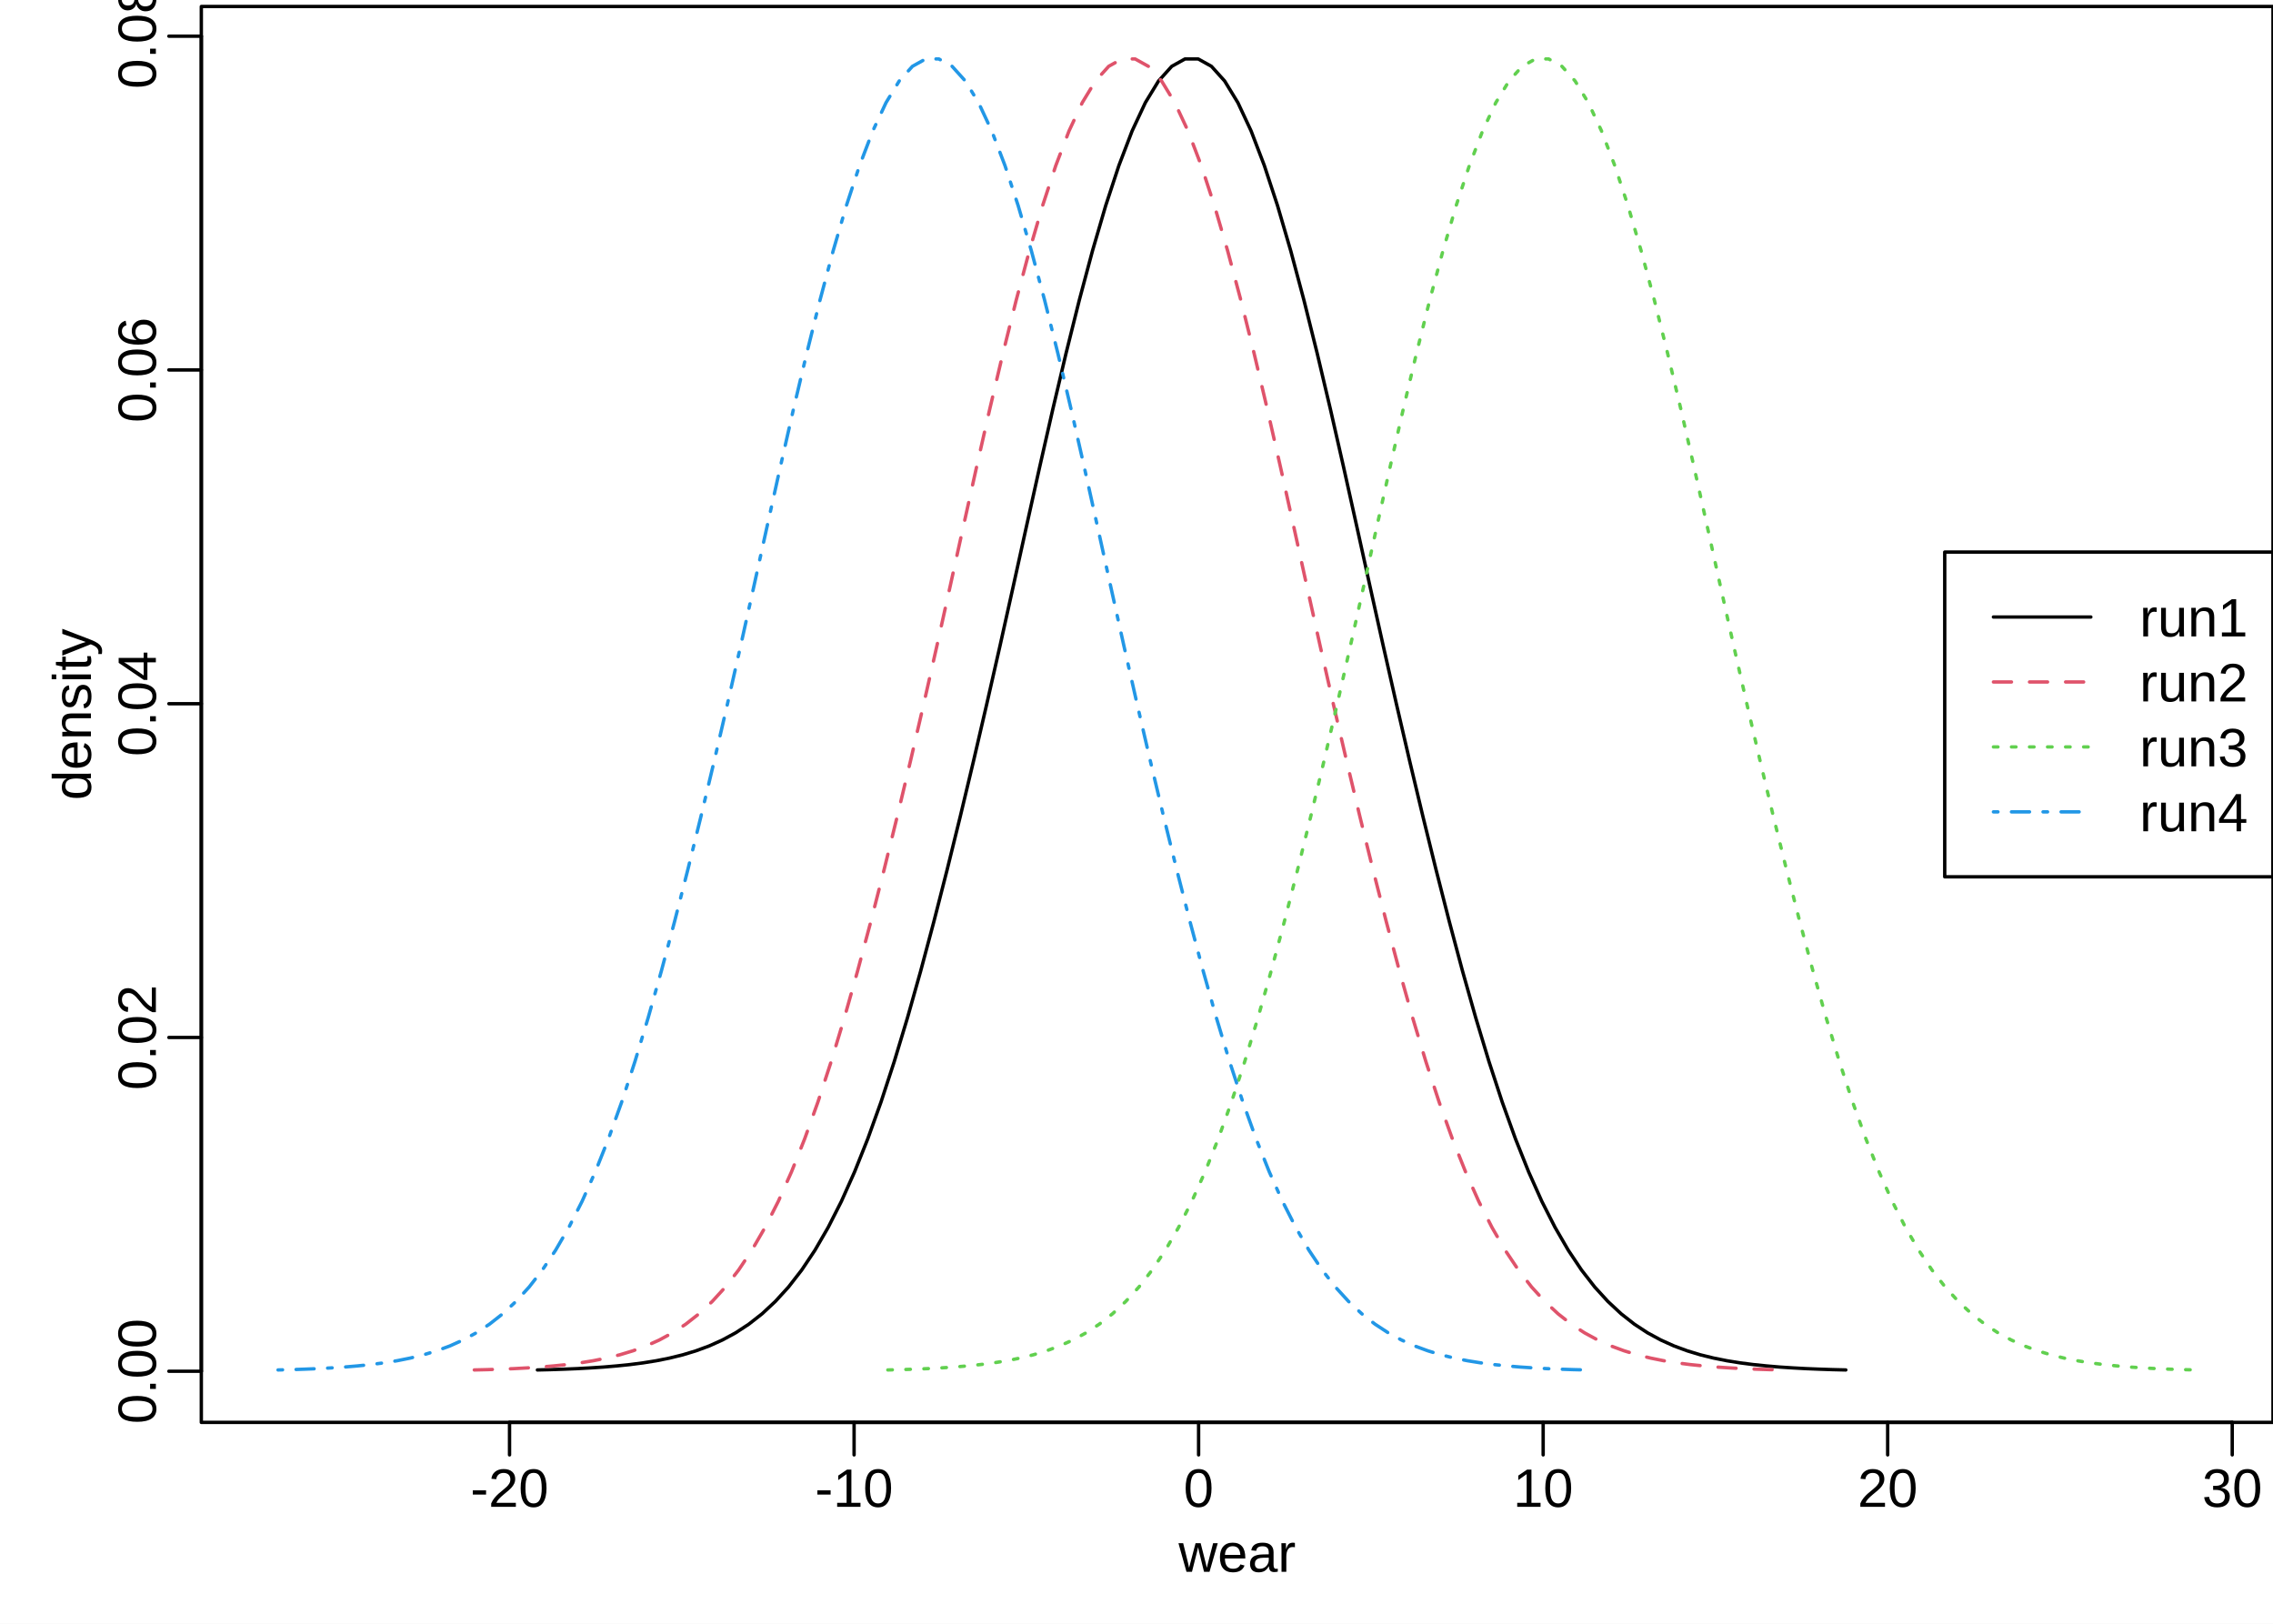
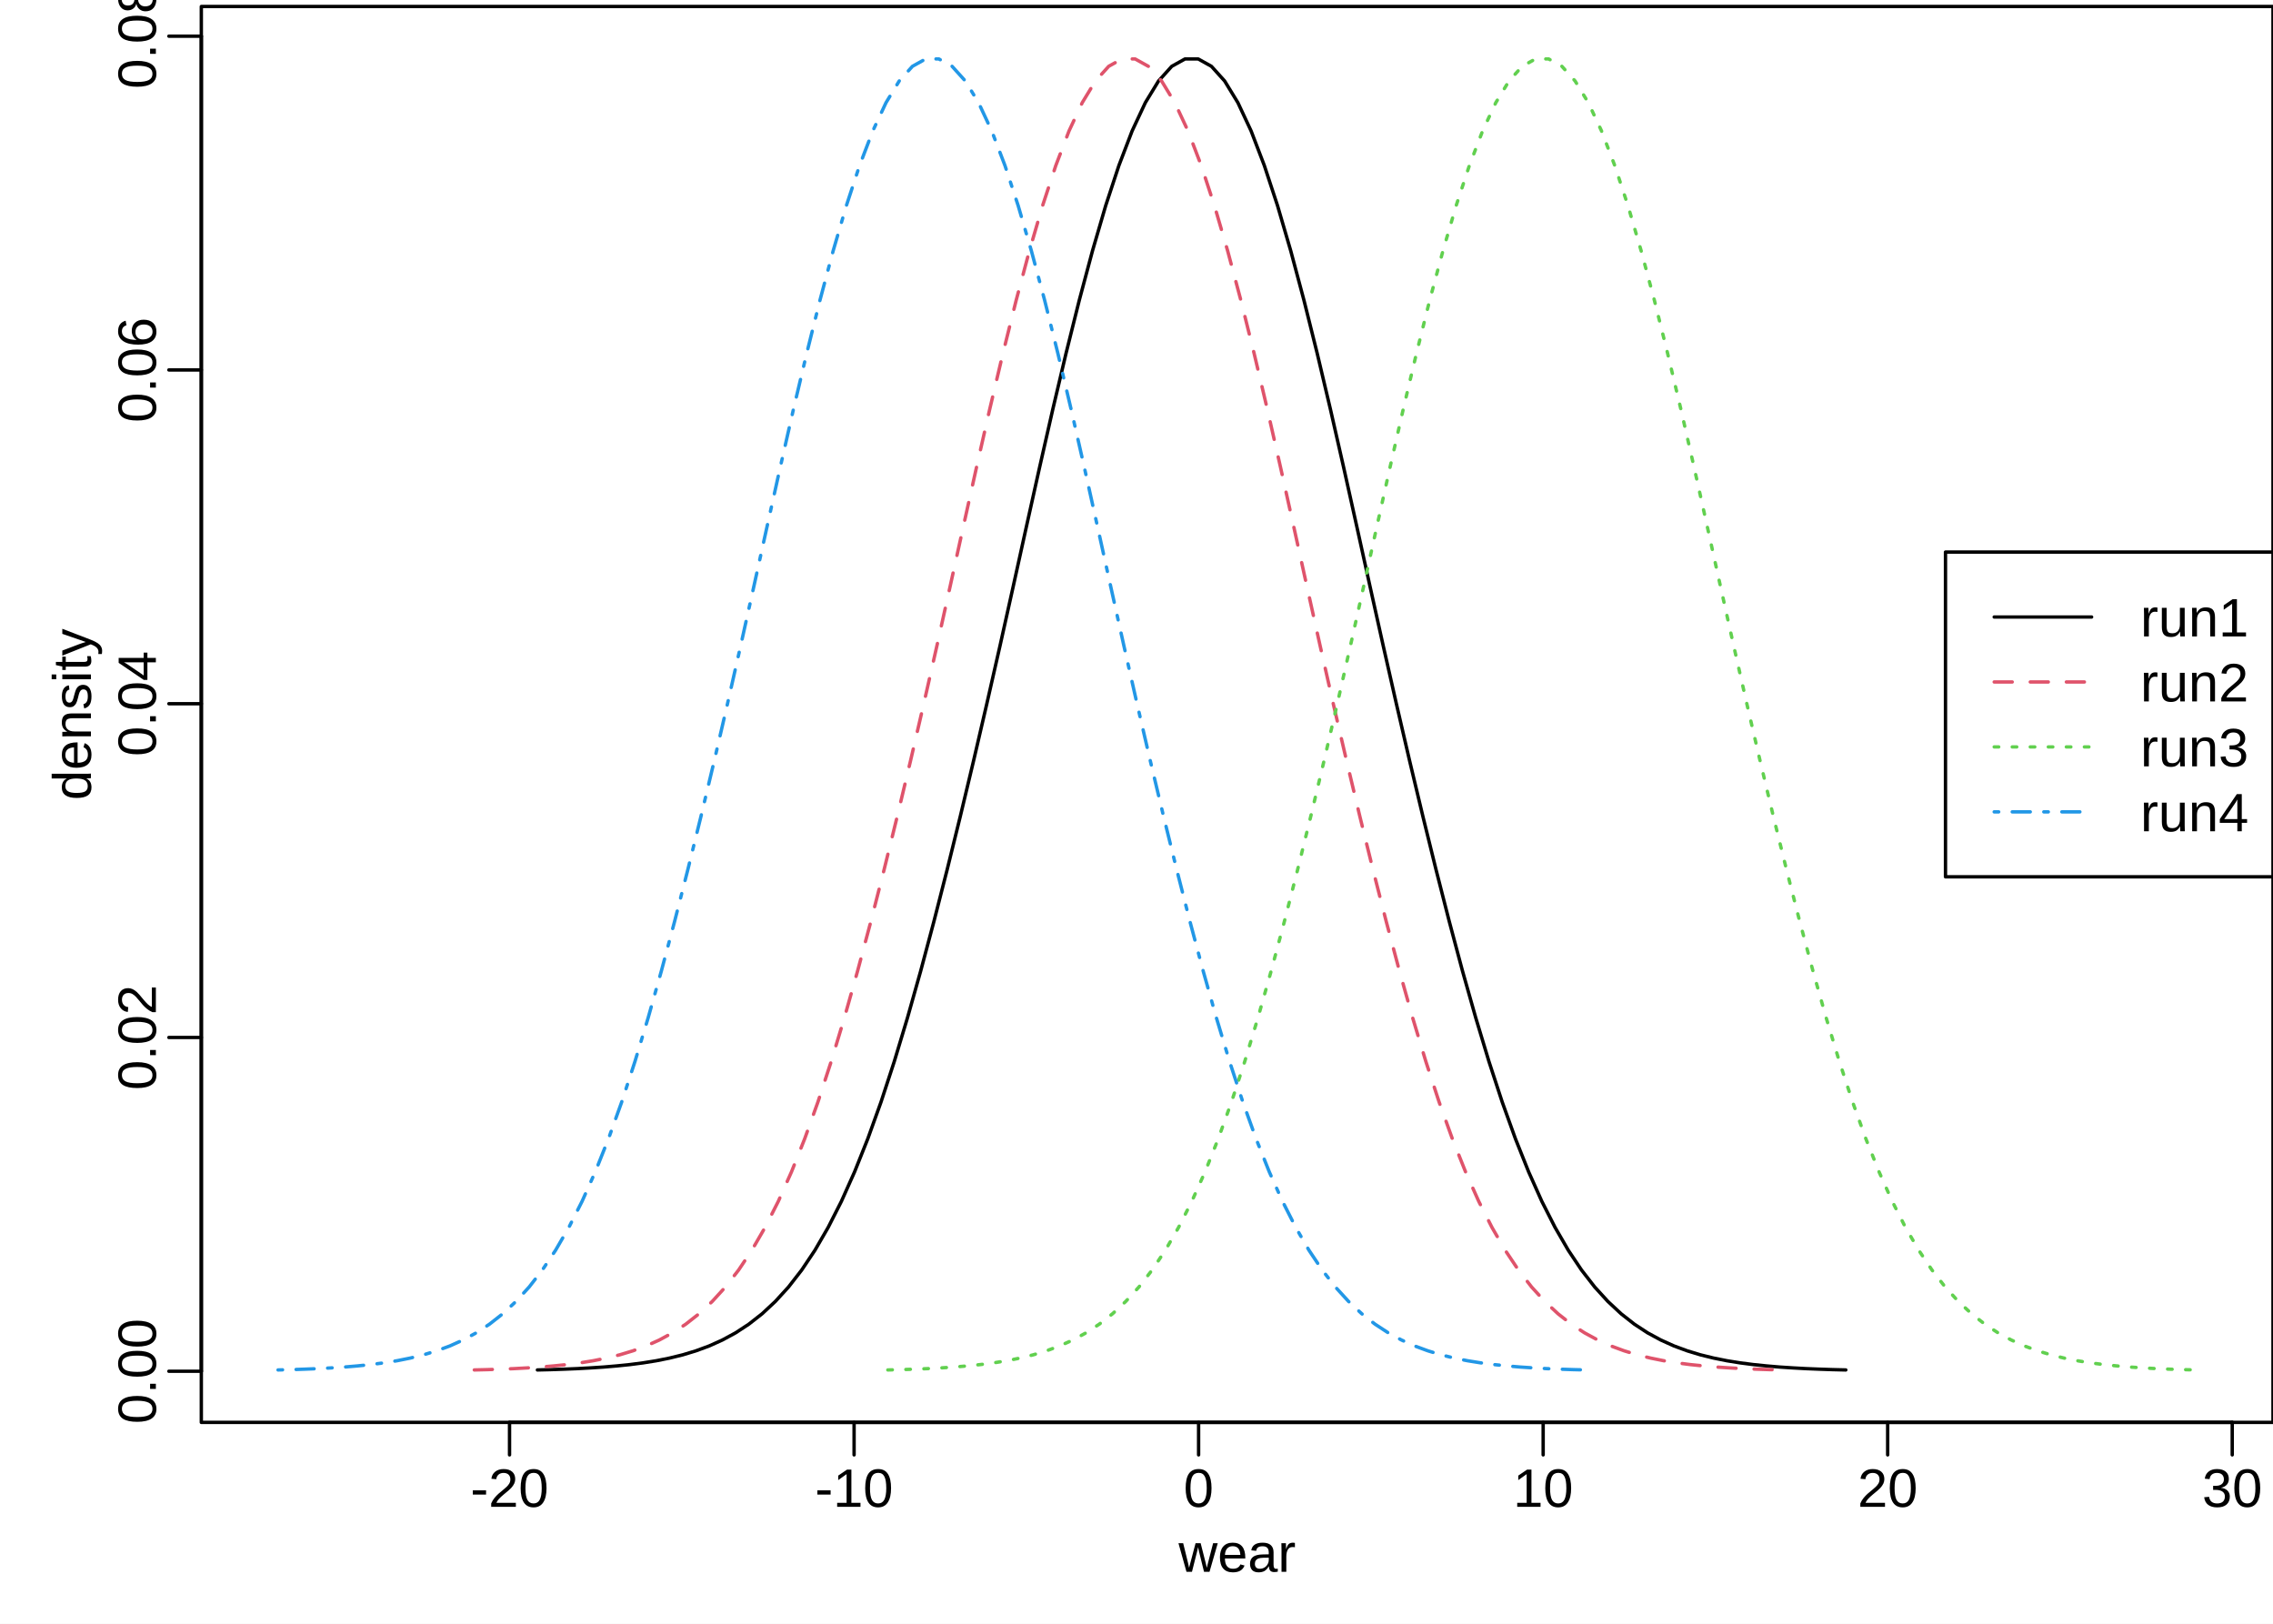
<svg xmlns="http://www.w3.org/2000/svg" class="svglite" width="504.00pt" height="360.00pt" viewBox="0 0 504.00 360.00">
  <defs>
    <style type="text/css">
    .svglite line, .svglite polyline, .svglite polygon, .svglite path, .svglite rect, .svglite circle {
      fill: none;
      stroke: #000000;
      stroke-linecap: round;
      stroke-linejoin: round;
      stroke-miterlimit: 10.00;
    }
    .svglite text {
      white-space: pre;
    }
  </style>
  </defs>
  <rect width="100%" height="100%" style="stroke: none; fill: #FFFFFF;" />
  <defs>
    <clipPath id="cpMC4wMHw1MDQuMDB8MC4wMHwzNjAuMDA=">
      <rect x="0.00" y="0.00" width="504.00" height="360.00" />
    </clipPath>
  </defs>
  <g clip-path="url(#cpMC4wMHw1MDQuMDB8MC4wMHwzNjAuMDA=)">
</g>
  <defs>
    <clipPath id="cpNDQuNjR8NTA0LjAwfDEuNDR8MzE1LjM2">
      <rect x="44.64" y="1.44" width="459.36" height="313.92" />
    </clipPath>
  </defs>
  <g clip-path="url(#cpNDQuNjR8NTA0LjAwfDEuNDR8MzE1LjM2)">
    <polyline points="119.16,303.73 122.09,303.66 125.02,303.56 127.95,303.44 130.88,303.28 133.81,303.09 136.74,302.84 139.67,302.54 142.60,302.16 145.53,301.69 148.46,301.10 151.39,300.38 154.32,299.49 157.25,298.41 160.18,297.09 163.11,295.50 166.04,293.58 168.98,291.28 171.91,288.55 174.84,285.34 177.77,281.57 180.70,277.19 183.63,272.13 186.56,266.36 189.49,259.81 192.42,252.47 195.35,244.33 198.28,235.38 201.21,225.68 204.14,215.30 207.07,204.33 210.00,192.87 212.93,180.99 215.86,168.73 218.79,156.12 221.73,143.20 224.66,130.03 227.59,116.75 230.52,103.58 233.45,90.70 236.38,78.32 239.31,66.57 242.24,55.61 245.17,45.59 248.10,36.69 251.03,29.03 253.96,22.76 256.89,17.95 259.82,14.70 262.75,13.07 265.68,13.07 268.61,14.70 271.54,17.95 274.48,22.76 277.41,29.03 280.34,36.69 283.27,45.59 286.20,55.61 289.13,66.57 292.06,78.32 294.99,90.70 297.92,103.58 300.85,116.75 303.78,130.03 306.71,143.20 309.64,156.12 312.57,168.73 315.50,180.99 318.43,192.87 321.36,204.33 324.29,215.30 327.23,225.68 330.16,235.38 333.09,244.33 336.02,252.47 338.95,259.81 341.88,266.36 344.81,272.13 347.74,277.19 350.67,281.57 353.60,285.34 356.53,288.55 359.46,291.28 362.39,293.58 365.32,295.50 368.25,297.09 371.18,298.41 374.11,299.49 377.04,300.38 379.97,301.10 382.91,301.69 385.84,302.16 388.77,302.54 391.70,302.84 394.63,303.09 397.56,303.28 400.49,303.44 403.42,303.56 406.35,303.66 409.28,303.73 " style="stroke-width: 0.75;" />
  </g>
  <g clip-path="url(#cpMC4wMHw1MDQuMDB8MC4wMHwzNjAuMDA=)">
    <line x1="112.98" y1="315.36" x2="494.96" y2="315.36" style="stroke-width: 0.75;" />
    <line x1="112.98" y1="315.36" x2="112.98" y2="322.56" style="stroke-width: 0.75;" />
    <line x1="189.38" y1="315.36" x2="189.38" y2="322.56" style="stroke-width: 0.75;" />
    <line x1="265.77" y1="315.36" x2="265.77" y2="322.56" style="stroke-width: 0.75;" />
    <line x1="342.17" y1="315.36" x2="342.17" y2="322.56" style="stroke-width: 0.75;" />
    <line x1="418.56" y1="315.36" x2="418.56" y2="322.56" style="stroke-width: 0.75;" />
    <line x1="494.96" y1="315.36" x2="494.96" y2="322.56" style="stroke-width: 0.75;" />
    <text x="112.98" y="334.08" text-anchor="middle" style="font-size: 12.00px; font-family: &quot;Arial&quot;;" textLength="17.34px" lengthAdjust="spacingAndGlyphs">-20</text>
    <text x="189.38" y="334.08" text-anchor="middle" style="font-size: 12.00px; font-family: &quot;Arial&quot;;" textLength="17.34px" lengthAdjust="spacingAndGlyphs">-10</text>
    <text x="265.77" y="334.08" text-anchor="middle" style="font-size: 12.00px; font-family: &quot;Arial&quot;;" textLength="6.67px" lengthAdjust="spacingAndGlyphs">0</text>
    <text x="342.17" y="334.08" text-anchor="middle" style="font-size: 12.00px; font-family: &quot;Arial&quot;;" textLength="13.35px" lengthAdjust="spacingAndGlyphs">10</text>
    <text x="418.56" y="334.08" text-anchor="middle" style="font-size: 12.00px; font-family: &quot;Arial&quot;;" textLength="13.35px" lengthAdjust="spacingAndGlyphs">20</text>
    <text x="494.96" y="334.08" text-anchor="middle" style="font-size: 12.00px; font-family: &quot;Arial&quot;;" textLength="13.35px" lengthAdjust="spacingAndGlyphs">30</text>
    <line x1="44.64" y1="304.02" x2="44.64" y2="8.02" style="stroke-width: 0.75;" />
    <line x1="44.64" y1="304.02" x2="37.44" y2="304.02" style="stroke-width: 0.75;" />
    <line x1="44.64" y1="230.02" x2="37.44" y2="230.02" style="stroke-width: 0.75;" />
    <line x1="44.64" y1="156.02" x2="37.44" y2="156.02" style="stroke-width: 0.75;" />
    <line x1="44.64" y1="82.02" x2="37.44" y2="82.02" style="stroke-width: 0.75;" />
    <line x1="44.64" y1="8.02" x2="37.44" y2="8.02" style="stroke-width: 0.75;" />
    <text transform="translate(34.56,304.02) rotate(-90)" text-anchor="middle" style="font-size: 12.00px; font-family: &quot;Arial&quot;;" textLength="23.36px" lengthAdjust="spacingAndGlyphs">0.00</text>
    <text transform="translate(34.56,230.02) rotate(-90)" text-anchor="middle" style="font-size: 12.00px; font-family: &quot;Arial&quot;;" textLength="23.36px" lengthAdjust="spacingAndGlyphs">0.02</text>
    <text transform="translate(34.56,156.02) rotate(-90)" text-anchor="middle" style="font-size: 12.00px; font-family: &quot;Arial&quot;;" textLength="23.36px" lengthAdjust="spacingAndGlyphs">0.04</text>
    <text transform="translate(34.56,82.02) rotate(-90)" text-anchor="middle" style="font-size: 12.00px; font-family: &quot;Arial&quot;;" textLength="23.36px" lengthAdjust="spacingAndGlyphs">0.06</text>
    <text transform="translate(34.56,8.02) rotate(-90)" text-anchor="middle" style="font-size: 12.00px; font-family: &quot;Arial&quot;;" textLength="23.36px" lengthAdjust="spacingAndGlyphs">0.08</text>
    <polygon points="44.64,315.36 504.00,315.36 504.00,1.44 44.64,1.44 " style="stroke-width: 0.75;" />
    <text x="274.32" y="348.48" text-anchor="middle" style="font-size: 12.00px; font-family: &quot;Arial&quot;;" textLength="26.01px" lengthAdjust="spacingAndGlyphs">wear</text>
    <text transform="translate(20.16,158.40) rotate(-90)" text-anchor="middle" style="font-size: 12.00px; font-family: &quot;Arial&quot;;" textLength="38.02px" lengthAdjust="spacingAndGlyphs">density</text>
  </g>
  <g clip-path="url(#cpNDQuNjR8NTA0LjAwfDEuNDR8MzE1LjM2)">
    <polyline points="105.17,303.73 108.10,303.66 111.03,303.56 113.96,303.44 116.89,303.28 119.82,303.09 122.75,302.84 125.68,302.54 128.61,302.16 131.54,301.69 134.47,301.10 137.40,300.38 140.34,299.49 143.27,298.41 146.20,297.09 149.13,295.50 152.06,293.58 154.99,291.28 157.92,288.55 160.85,285.34 163.78,281.57 166.71,277.19 169.64,272.13 172.57,266.36 175.50,259.81 178.43,252.47 181.36,244.33 184.29,235.38 187.22,225.68 190.15,215.30 193.09,204.33 196.02,192.87 198.95,180.99 201.88,168.73 204.81,156.12 207.74,143.20 210.67,130.03 213.60,116.75 216.53,103.58 219.46,90.70 222.39,78.32 225.32,66.57 228.25,55.61 231.18,45.59 234.11,36.69 237.04,29.03 239.97,22.76 242.90,17.95 245.84,14.70 248.77,13.07 251.70,13.07 254.63,14.70 257.56,17.95 260.49,22.76 263.42,29.03 266.35,36.69 269.28,45.59 272.21,55.61 275.14,66.57 278.07,78.32 281.00,90.70 283.93,103.58 286.86,116.75 289.79,130.03 292.72,143.20 295.65,156.12 298.59,168.73 301.52,180.99 304.45,192.87 307.38,204.33 310.31,215.30 313.24,225.68 316.17,235.38 319.10,244.33 322.03,252.47 324.96,259.81 327.89,266.36 330.82,272.13 333.75,277.19 336.68,281.57 339.61,285.34 342.54,288.55 345.47,291.28 348.40,293.58 351.34,295.50 354.27,297.09 357.20,298.41 360.13,299.49 363.06,300.38 365.99,301.10 368.92,301.69 371.85,302.16 374.78,302.54 377.71,302.84 380.64,303.09 383.57,303.28 386.50,303.44 389.43,303.56 392.36,303.66 395.29,303.73 " style="stroke-width: 0.75; stroke: #DF536B; stroke-dasharray: 4.00,4.00;" />
    <polyline points="196.86,303.73 199.79,303.66 202.72,303.56 205.65,303.44 208.58,303.28 211.51,303.09 214.45,302.84 217.38,302.54 220.31,302.16 223.24,301.69 226.17,301.10 229.10,300.38 232.03,299.49 234.96,298.41 237.89,297.09 240.82,295.50 243.75,293.58 246.68,291.28 249.61,288.55 252.54,285.34 255.47,281.57 258.40,277.19 261.33,272.13 264.26,266.36 267.20,259.81 270.13,252.47 273.06,244.33 275.99,235.38 278.92,225.68 281.85,215.30 284.78,204.33 287.71,192.87 290.64,180.99 293.57,168.73 296.50,156.12 299.43,143.20 302.36,130.03 305.29,116.75 308.22,103.58 311.15,90.70 314.08,78.32 317.01,66.57 319.95,55.61 322.88,45.59 325.81,36.69 328.74,29.03 331.67,22.76 334.60,17.95 337.53,14.70 340.46,13.07 343.39,13.07 346.32,14.70 349.25,17.95 352.18,22.76 355.11,29.03 358.04,36.69 360.97,45.59 363.90,55.61 366.83,66.57 369.76,78.32 372.70,90.70 375.63,103.58 378.56,116.75 381.49,130.03 384.42,143.20 387.35,156.12 390.28,168.73 393.21,180.99 396.14,192.87 399.07,204.33 402.00,215.30 404.93,225.68 407.86,235.38 410.79,244.33 413.72,252.47 416.65,259.81 419.58,266.36 422.51,272.13 425.45,277.19 428.38,281.57 431.31,285.34 434.24,288.55 437.17,291.28 440.10,293.58 443.03,295.50 445.96,297.09 448.89,298.41 451.82,299.49 454.75,300.38 457.68,301.10 460.61,301.69 463.54,302.16 466.47,302.54 469.40,302.84 472.33,303.09 475.26,303.28 478.20,303.44 481.13,303.56 484.06,303.66 486.99,303.73 " style="stroke-width: 0.75; stroke: #61D04F; stroke-dasharray: 1.00,3.00;" />
    <polyline points="61.65,303.73 64.58,303.66 67.51,303.56 70.44,303.44 73.38,303.28 76.31,303.09 79.24,302.84 82.17,302.54 85.10,302.16 88.03,301.69 90.96,301.10 93.89,300.38 96.82,299.49 99.75,298.41 102.68,297.09 105.61,295.50 108.54,293.58 111.47,291.28 114.40,288.55 117.33,285.34 120.26,281.57 123.19,277.19 126.13,272.13 129.06,266.36 131.99,259.81 134.92,252.47 137.85,244.33 140.78,235.38 143.71,225.68 146.64,215.30 149.57,204.33 152.50,192.87 155.43,180.99 158.36,168.73 161.29,156.12 164.22,143.20 167.15,130.03 170.08,116.75 173.01,103.58 175.94,90.70 178.88,78.32 181.81,66.57 184.74,55.61 187.67,45.59 190.60,36.69 193.53,29.03 196.46,22.76 199.39,17.95 202.32,14.70 205.25,13.07 208.18,13.07 211.11,14.70 214.04,17.95 216.97,22.76 219.90,29.03 222.83,36.69 225.76,45.59 228.69,55.61 231.63,66.57 234.56,78.32 237.49,90.70 240.42,103.58 243.35,116.75 246.28,130.03 249.21,143.20 252.14,156.12 255.07,168.73 258.00,180.99 260.93,192.87 263.86,204.33 266.79,215.30 269.72,225.68 272.65,235.38 275.58,244.33 278.51,252.47 281.44,259.81 284.38,266.36 287.31,272.13 290.24,277.19 293.17,281.57 296.10,285.34 299.03,288.55 301.96,291.28 304.89,293.58 307.82,295.50 310.75,297.09 313.68,298.41 316.61,299.49 319.54,300.38 322.47,301.10 325.40,301.69 328.33,302.16 331.26,302.54 334.19,302.84 337.13,303.09 340.06,303.28 342.99,303.44 345.92,303.56 348.85,303.66 351.78,303.73 " style="stroke-width: 0.75; stroke: #2297E6; stroke-dasharray: 1.00,3.00,4.00,3.00;" />
-     <rect x="431.21" y="122.40" width="72.79" height="72.00" style="stroke-width: 0.75;" />
-     <line x1="442.01" y1="136.80" x2="463.61" y2="136.80" style="stroke-width: 0.75;" />
-     <line x1="442.01" y1="151.20" x2="463.61" y2="151.20" style="stroke-width: 0.75; stroke: #DF536B; stroke-dasharray: 4.00,4.00;" />
-     <line x1="442.01" y1="165.60" x2="463.61" y2="165.60" style="stroke-width: 0.75; stroke: #61D04F; stroke-dasharray: 1.00,3.00;" />
-     <line x1="442.01" y1="180.00" x2="463.61" y2="180.00" style="stroke-width: 0.75; stroke: #2297E6; stroke-dasharray: 1.00,3.00,4.00,3.00;" />
-     <text x="474.41" y="141.11" style="font-size: 12.00px; font-family: &quot;Arial&quot;;" textLength="24.02px" lengthAdjust="spacingAndGlyphs">run1</text>
-     <text x="474.41" y="155.51" style="font-size: 12.00px; font-family: &quot;Arial&quot;;" textLength="24.02px" lengthAdjust="spacingAndGlyphs">run2</text>
-     <text x="474.41" y="169.91" style="font-size: 12.00px; font-family: &quot;Arial&quot;;" textLength="24.02px" lengthAdjust="spacingAndGlyphs">run3</text>
-     <text x="474.41" y="184.31" style="font-size: 12.00px; font-family: &quot;Arial&quot;;" textLength="24.02px" lengthAdjust="spacingAndGlyphs">run4</text>
+     <rect x="431.38" y="122.40" width="72.62" height="72.00" style="stroke-width: 0.75; fill: #FFFFFF;" />
+     <line x1="442.18" y1="136.80" x2="463.78" y2="136.80" style="stroke-width: 0.75;" />
+     <line x1="442.18" y1="151.20" x2="463.78" y2="151.20" style="stroke-width: 0.75; stroke: #DF536B; stroke-dasharray: 4.00,4.00;" />
+     <line x1="442.18" y1="165.60" x2="463.78" y2="165.60" style="stroke-width: 0.75; stroke: #61D04F; stroke-dasharray: 1.00,3.00;" />
+     <line x1="442.18" y1="180.00" x2="463.78" y2="180.00" style="stroke-width: 0.75; stroke: #2297E6; stroke-dasharray: 1.00,3.00,4.00,3.00;" />
+     <text x="474.58" y="141.11" style="font-size: 12.00px; font-family: &quot;Arial&quot;;" textLength="24.02px" lengthAdjust="spacingAndGlyphs">run1</text>
+     <text x="474.58" y="155.51" style="font-size: 12.00px; font-family: &quot;Arial&quot;;" textLength="24.02px" lengthAdjust="spacingAndGlyphs">run2</text>
+     <text x="474.58" y="169.91" style="font-size: 12.00px; font-family: &quot;Arial&quot;;" textLength="24.02px" lengthAdjust="spacingAndGlyphs">run3</text>
+     <text x="474.58" y="184.31" style="font-size: 12.00px; font-family: &quot;Arial&quot;;" textLength="24.02px" lengthAdjust="spacingAndGlyphs">run4</text>
  </g>
</svg>
